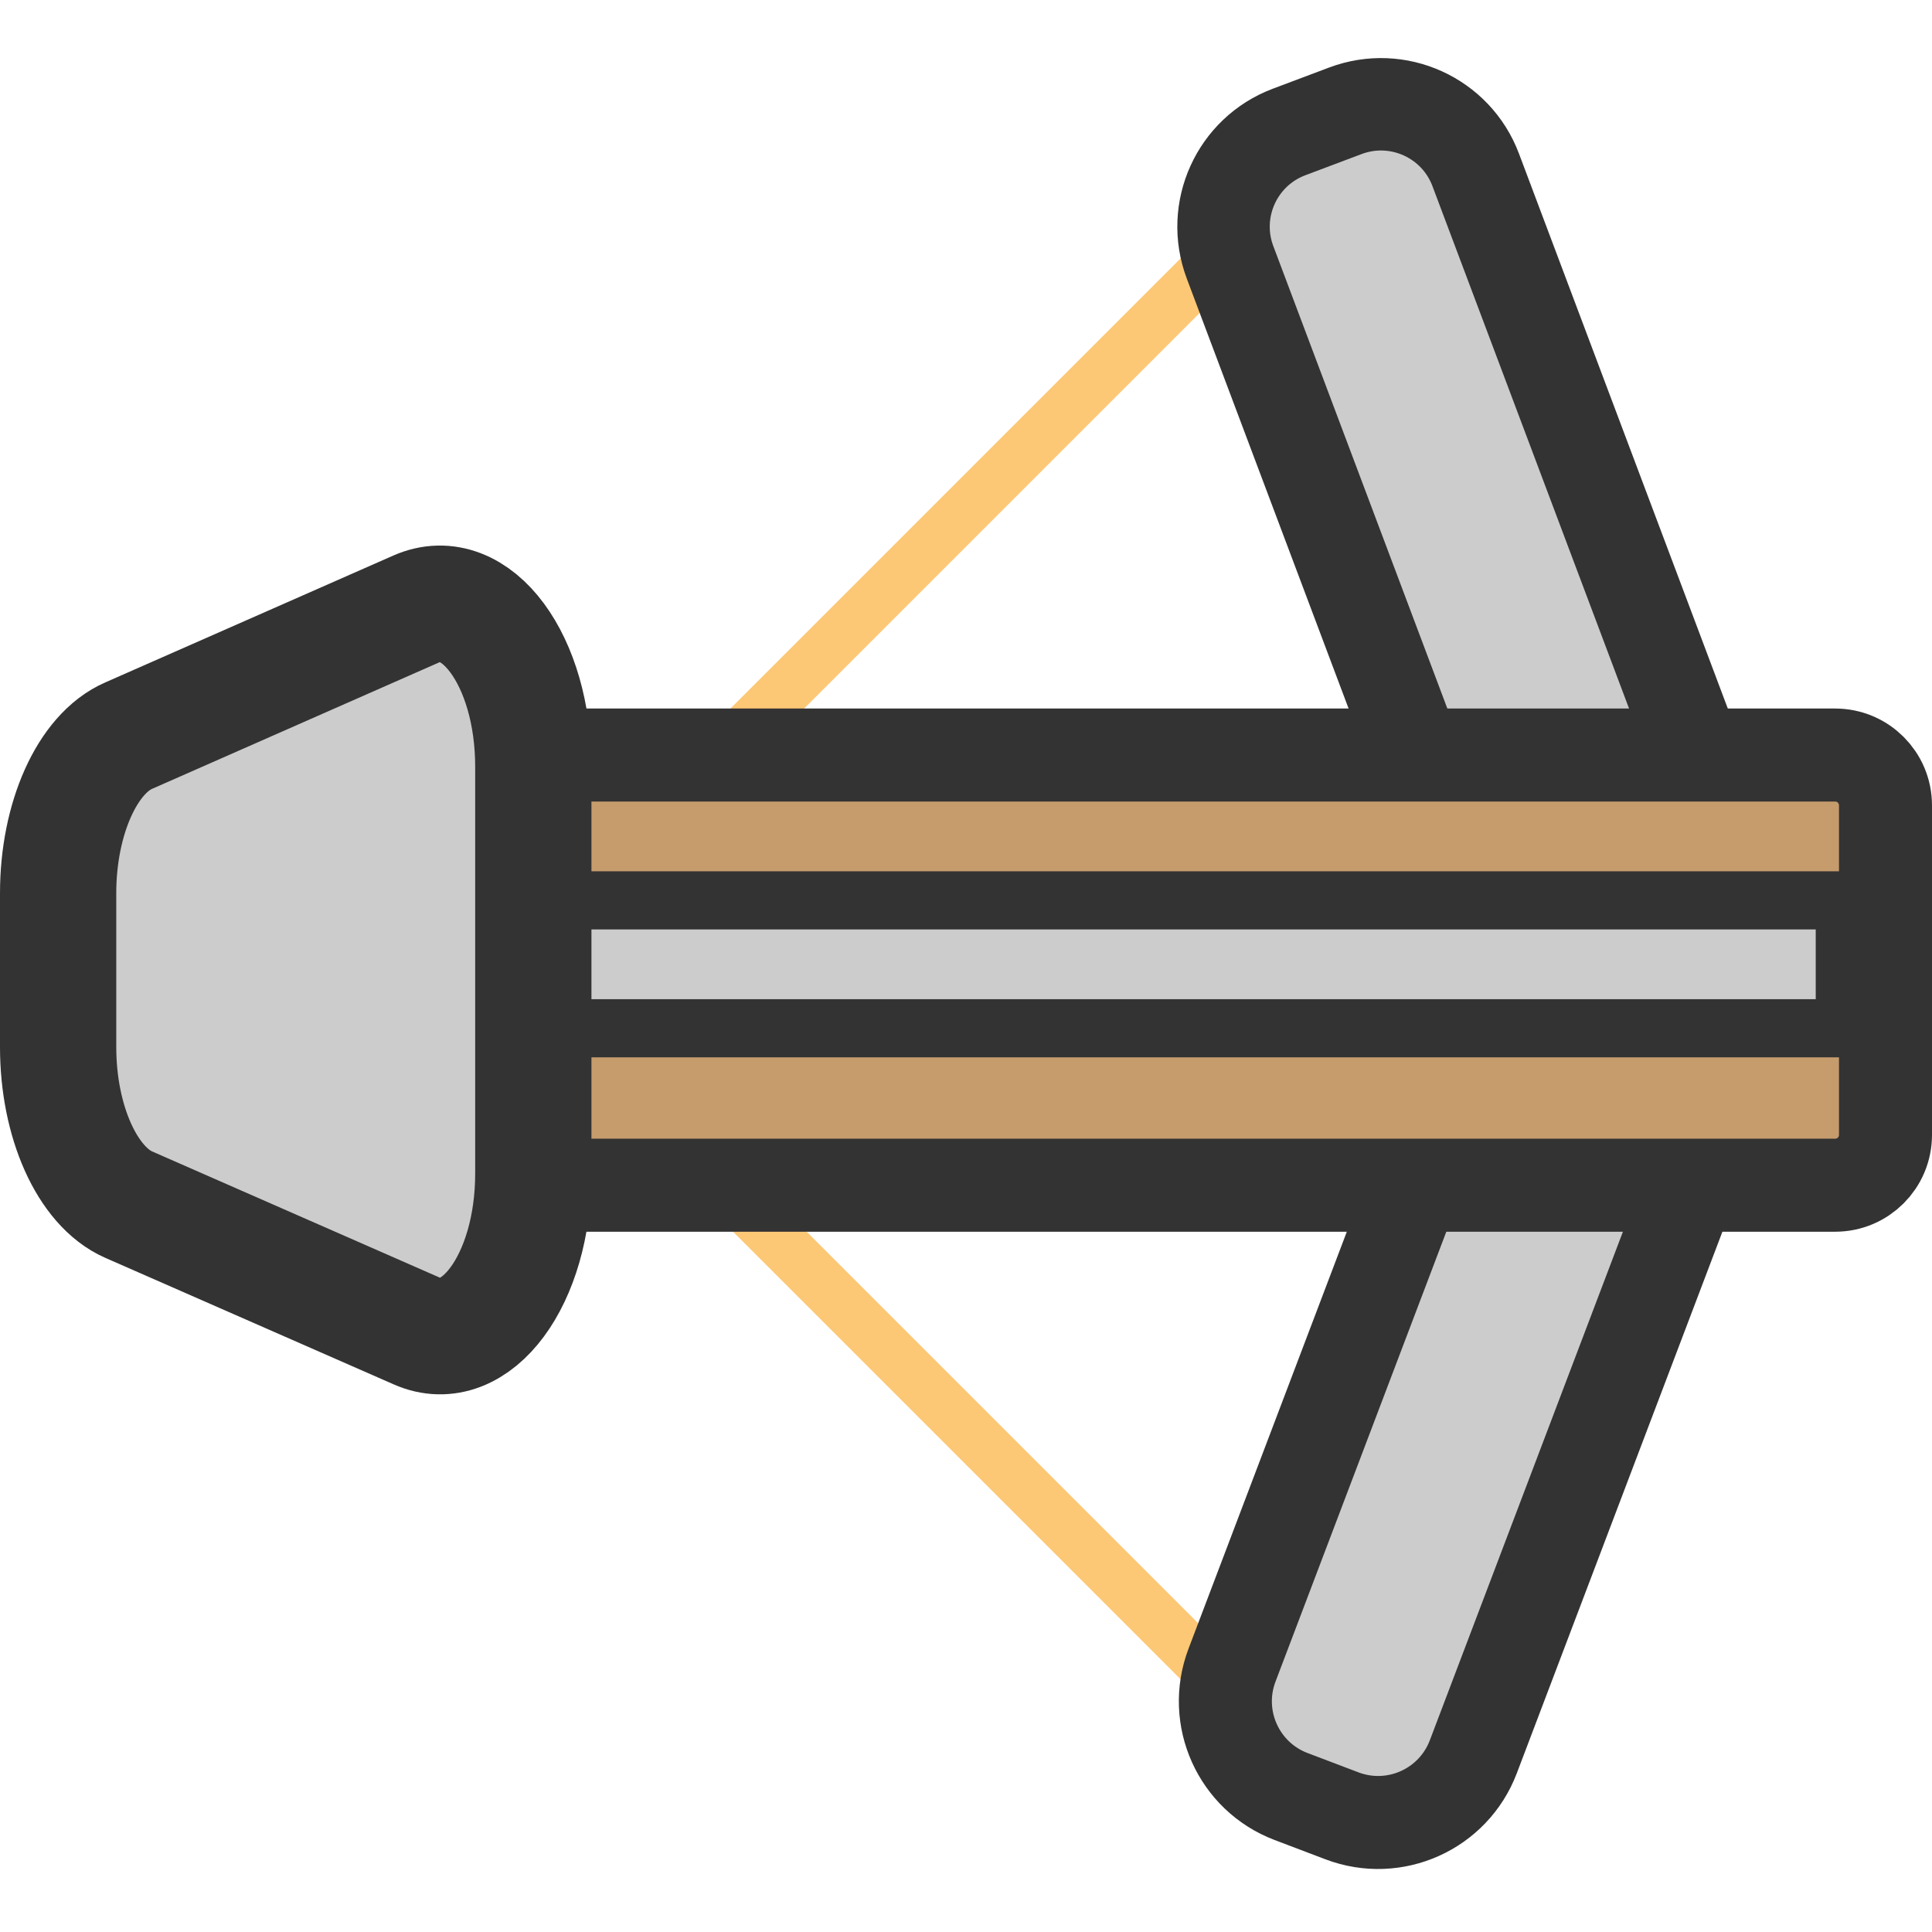
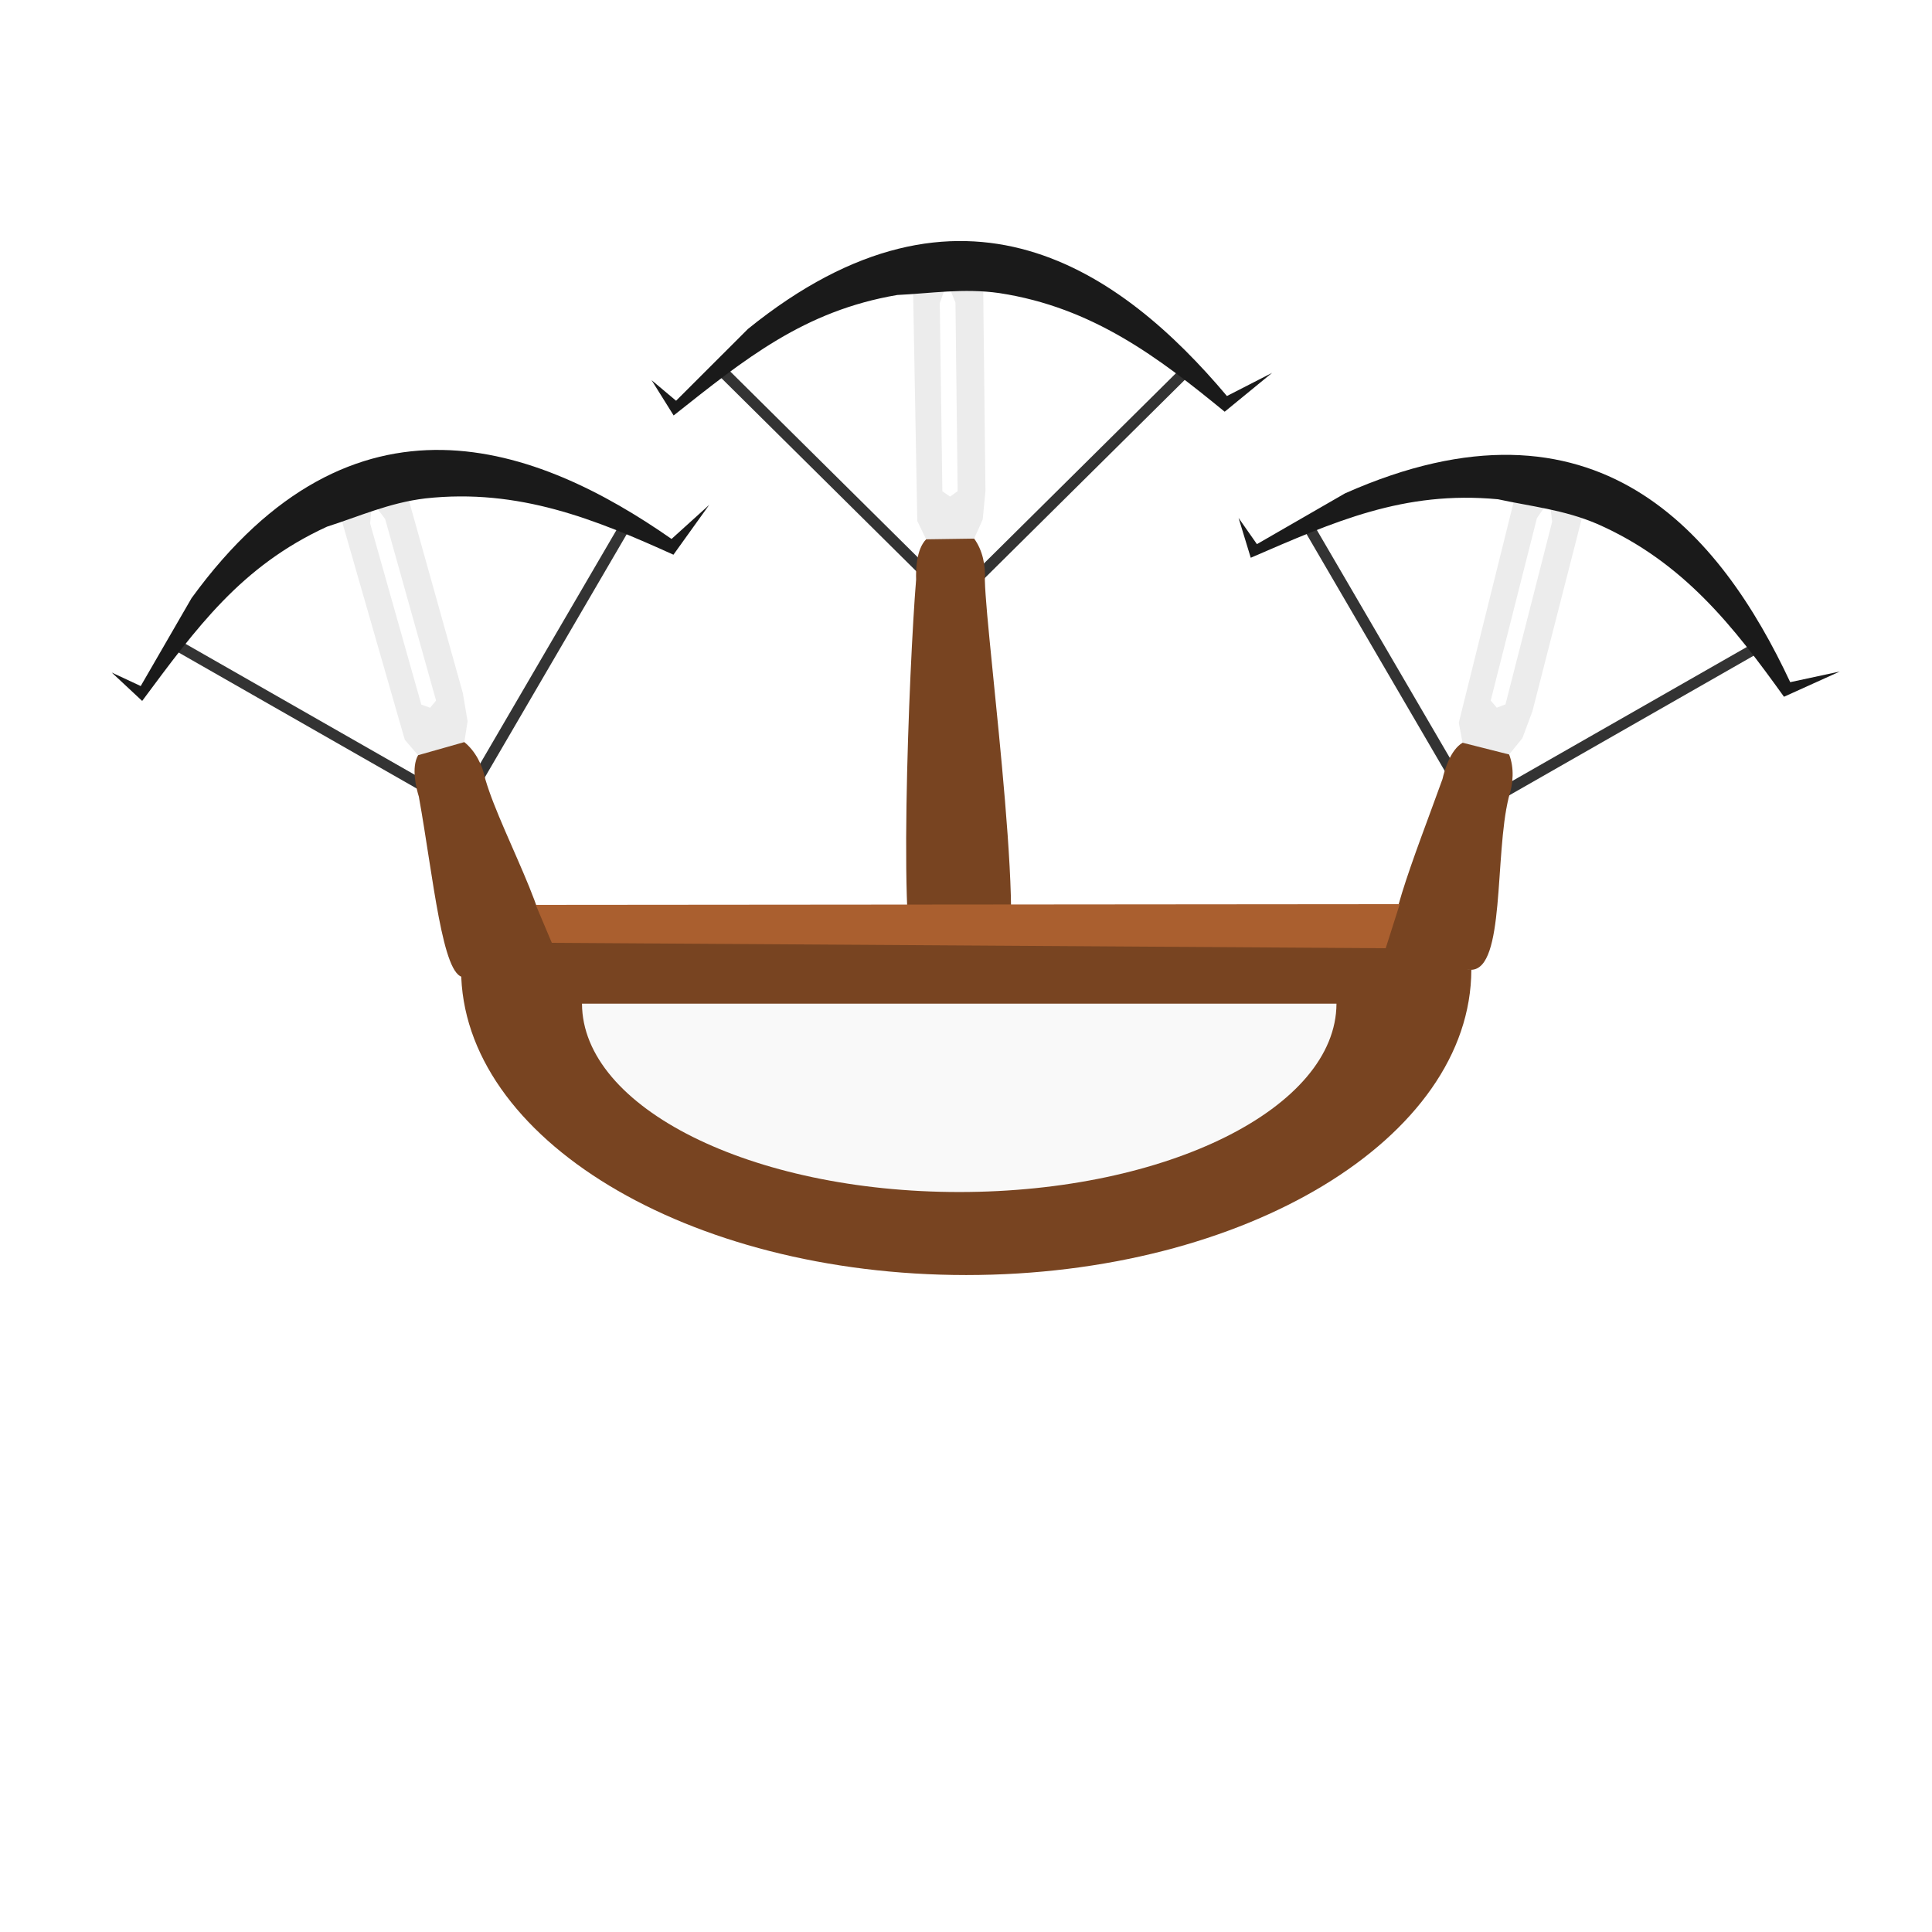
- <svg xmlns="http://www.w3.org/2000/svg" width="120" height="120" viewBox="0 0 166.17 155.33">
-   <defs>
-     <style>
-       .cls-1{fill:#fcc875;}.cls-2,.cls-4,.cls-5{fill:#ccc;}.cls-2,.cls-3,.cls-4,.cls-5{stroke:#333;stroke-miterlimit:10;}.cls-2,.cls-3{stroke-width:8px;}.cls-3{fill:#c69c6d;}.cls-4{stroke-width:5px;}.cls-5{stroke-width:10px;}
-     </style>
-   </defs>
-   <rect class="cls-1" x="17.04" y="27.15" width="84.79" height="4.48" rx="2.24" ry="2.24" transform="translate(15.79 64.16) rotate(-45)" />
-   <rect class="cls-1" x="16.04" y="96.15" width="84.79" height="4.48" rx="2.24" ry="2.24" transform="translate(105.86 1.02) rotate(45)" />
-   <rect class="cls-2" x="68.3" y="87.96" width="79.88" height="22.2" rx="8.76" ry="8.76" transform="translate(-3.62 178.62) rotate(-69.21)" />
-   <rect class="cls-2" x="68.55" y="17.95" width="79.88" height="22.72" rx="8.76" ry="8.76" transform="matrix(0.35, 0.93, -0.93, 0.35, 116.56, -68.99)" />
-   <rect class="cls-3" x="44.17" y="59.52" width="118" height="37" rx="4.33" ry="4.33" />
-   <rect class="cls-4" x="47.67" y="72.02" width="111" height="11" />
-   <path class="cls-5" d="M26.7,47V82c0,9.12-4.94,15.79-10,13.55L-8.1,84.67c-3.57-1.57-6.07-7.15-6.07-13.55V57.88c0-6.4,2.5-12,6.07-13.55L16.67,33.42C21.76,31.18,26.7,37.85,26.7,47Z" transform="translate(19.17 13.52)" />
+ <svg xmlns="http://www.w3.org/2000/svg" width="500" height="500" viewBox="0 0 132.292 132.292" version="1.1" id="svg6567">
+   <defs id="defs6561" />
+   <g id="layer3">
+     <rect style="display:inline;opacity:1;fill:#333333;fill-opacity:1;fill-rule:nonzero;stroke-width:0.127" id="rect4647" width="0.758" height="20.313" x="16.554" y="50.382" transform="matrix(0.8001531,-0.5997958,0.7103414,0.7038573,0,0)" />
+     <rect style="display:inline;opacity:1;fill:#333333;fill-opacity:1;fill-rule:nonzero;stroke-width:0.127" id="rect4647-2" width="0.758" height="20.313" x="-76.4" y="-28.732" transform="matrix(-0.8001531,-0.5997958,-0.7103414,0.7038573,0,0)" />
+   </g>
+   <g id="layer1" style="display:inline" />
+   <g id="layer2" style="display:inline">
+     <path style="opacity:1;fill:#ececec;fill-opacity:1;fill-rule:nonzero;stroke-width:0.138" d="m 63.275,37.667 0.142,-0.737 -0.607,-1.256 -0.284,-15.617 2.332,-0.73 -0.507,1.431 0.177,12.883 0.529,0.365 0.517,-0.375 -0.15,-12.909 -0.565,-1.395 2.467,0.645 0.152,13.64 -0.187,1.956 -0.587,1.314 0.238,0.785 0.494,2.079 c 0.111,1.249 0.043,2.26 0.144,3.593 0.314,4.122 0.941,8.906 0.038,8.502 l -4.685,0.081 c -0.854,0.068 -0.671,-3.714 -0.475,-7.107 0.144,-2.496 0.221,-4.798 0.274,-5.121 z" id="rect4629" />
+     <path style="opacity:1;fill:#784421;fill-opacity:1;fill-rule:nonzero;stroke-width:0.146" d="m 63.417,36.929 3.287,-0.048 c 0.582,0.801 0.795,1.842 0.732,2.864 0.091,4.092 3.275,27.331 0.956,26.603 h -5.504 c -1.498,0.116 -0.63,-21.056 -0.157,-26.655 -0.023,-0.62 -4.06e-4,-2.068 0.686,-2.764 z" id="rect4644" />
+     <rect style="display:inline;opacity:1;fill:#333333;fill-opacity:1;fill-rule:nonzero;stroke-width:0.127" id="rect4647-8" width="0.758" height="20.313" x="-33.085" y="37.109" transform="matrix(0.61765,-0.7864531,0.8683088,0.4960241,0,0)" />
+     <rect style="display:inline;opacity:1;fill:#333333;fill-opacity:1;fill-rule:nonzero;stroke-width:0.127" id="rect4647-2-8" width="0.758" height="20.313" x="-56.103" y="17.592" transform="matrix(-0.9281271,-0.3722634,-0.5039654,0.8637239,0,0)" />
+     <path style="display:inline;opacity:1;fill:#ececec;fill-opacity:1;fill-rule:nonzero;stroke-width:0.138" d="m 28.683,52.461 -0.054,-0.749 -0.911,-1.056 -4.316,-15.011 2.064,-1.309 -0.12,1.514 3.505,12.398 0.605,0.216 0.402,-0.496 -3.486,-12.43 -0.906,-1.201 2.55,-0.015 3.677,13.135 0.326,1.938 -0.227,1.421 0.433,0.697 1.015,1.88 c 0.43,1.178 0.626,2.172 1.069,3.434 1.37,3.9 3.214,8.359 2.237,8.202 l -4.505,1.291 c -0.808,0.286 -1.61,-3.414 -2.298,-6.741 -0.507,-2.448 -1.028,-4.691 -1.061,-5.017 z" id="rect4629-3" />
+     <path style="display:inline;opacity:1;fill:#784421;fill-opacity:1;fill-rule:nonzero;stroke-width:0.146" d="m 28.63,51.712 3.163,-0.897 c 0.769,0.623 1.245,1.573 1.448,2.576 1.147,3.929 5.734,11.738 3.306,11.636 l -4.79,1.879 c -1.458,0.009 -2.082,-6.817 -3.074,-12.347 -0.183,-0.593 -0.536,-1.997 -0.053,-2.848 z" id="rect4644-0" />
+     <path style="display:inline;opacity:1;fill:#1a1a1a;fill-opacity:1;fill-rule:nonzero;stroke-width:0.146" d="m 45.984,36.904 2.578,-2.332 -2.448,3.411 c -5.328,-2.407 -10.572,-4.563 -17,-3.854 -2.466,0.298 -4.532,1.236 -6.724,1.935 -5.889,2.705 -8.924,6.914 -12.655,11.932 l -2.084,-1.944 1.984,0.926 3.483,-6.023 C 24.219,25.688 36.832,30.521 45.984,36.904 Z" id="rect4632-7" />
+     <rect style="display:inline;opacity:1;fill:#333333;fill-opacity:1;fill-rule:nonzero;stroke-width:0.127" id="rect4647-7" width="0.758" height="20.313" x="59.482" y="67.465" transform="matrix(0.9281271,-0.3722634,0.5039654,0.8637238,0,0)" />
+     <rect style="display:inline;opacity:1;fill:#333333;fill-opacity:1;fill-rule:nonzero;stroke-width:0.127" id="rect4647-2-7" width="0.758" height="20.313" x="-99.619" y="-68.016" transform="matrix(-0.61765,-0.7864531,-0.8683087,0.4960241,0,0)" />
+     <path style="display:inline;opacity:1;fill:#ececec;fill-opacity:1;fill-rule:nonzero;stroke-width:0.138" d="m 99.822,51.534 0.328,-0.675 -0.261,-1.37 3.768,-15.158 2.442,-0.102 -0.86,1.251 -3.164,12.489 0.416,0.489 0.596,-0.228 3.196,-12.508 -0.184,-1.494 2.216,1.262 -3.384,13.214 -0.687,1.842 -0.907,1.117 0.027,0.82 -0.061,2.136 c -0.216,1.235 -0.544,2.194 -0.791,3.508 -0.763,4.063 -1.307,8.64 -2.164,8.222 l -4.546,-1.135 c -0.843,-0.156 0.313,-3.761 1.38,-6.987 0.785,-2.374 1.455,-4.577 1.59,-4.875 z" id="rect4629-2" />
+     <path style="display:inline;opacity:1;fill:#784421;fill-opacity:1;fill-rule:nonzero;stroke-width:0.146" d="m 100.15,50.858 3.187,0.805 c 0.355,0.924 0.291,1.985 -0.034,2.955 -0.971,3.976 -0.237,11.728 -2.556,11.788 l -4.988,-1.204 c -1.477,-0.275 1.107,-6.566 3.013,-11.851 0.138,-0.605 0.535,-1.997 1.378,-2.493 z" id="rect4644-6" />
+     <path style="display:inline;opacity:1;fill:#1a1a1a;fill-opacity:1;fill-rule:nonzero;stroke-width:0.146" d="m 122.584,46.711 3.399,-0.731 -3.826,1.73 c -3.41,-4.748 -6.874,-9.238 -12.796,-11.838 -2.285,-0.975 -4.543,-1.196 -6.791,-1.686 -6.452,-0.602 -11.186,1.525 -16.926,4.006 l -0.833,-2.726 1.256,1.794 6.028,-3.475 c 17.248,-7.669 25.755,2.822 30.489,12.926 z" id="rect4632-8" />
+     <path style="opacity:1;fill:#784421;fill-opacity:1;fill-rule:nonzero;stroke-width:0.146" d="m 31.149,61.976 h 69.142 l 0.457,4.431 -48.362,0.334 -3.704,0.03 -4.519,0.037 -12.406,0.1 z" id="rect4800" />
+     <path style="opacity:1;fill:#784421;fill-opacity:1;fill-rule:nonzero;stroke-width:0.273" d="M 31.573,66.406 A 34.589,20.932 0 0 0 66.161,87.308 34.589,20.932 0 0 0 100.748,66.406 Z" id="path4854" />
+     <path style="display:inline;opacity:1;fill:#f9f9f9;fill-opacity:1;fill-rule:nonzero;stroke-width:0.186" d="M 39.852,68.726 A 25.832,12.916 0 0 0 65.683,81.623 25.832,12.916 0 0 0 91.514,68.726 Z" id="path4854-5" />
+     <path style="opacity:1;fill:#aa5f2f;fill-opacity:1;fill-rule:nonzero;stroke-width:0.265" d="M 36.687,61.962 95.845,61.912 94.886,64.928 37.786,64.56 Z" id="rect4893" />
+   </g>
+   <g id="layer4">
+     <path style="display:inline;opacity:1;fill:#1a1a1a;fill-opacity:1;fill-rule:nonzero;stroke-width:0.146" d="m 84.013,27.117 3.094,-1.586 -3.248,2.661 C 79.336,24.489 74.828,21.049 68.435,20.07 c -2.459,-0.351 -4.698,0.021 -6.996,0.129 -6.389,1.088 -10.41,4.368 -15.312,8.25 l -1.51,-2.417 1.677,1.408 4.923,-4.917 C 65.892,10.651 76.825,18.583 84.013,27.117 Z" id="rect4632" />
+   </g>
</svg>
